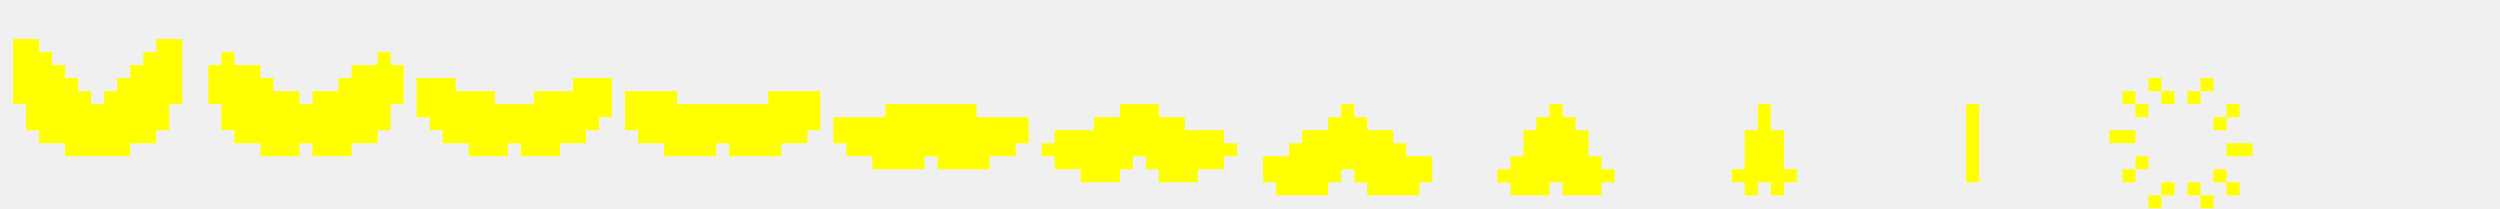
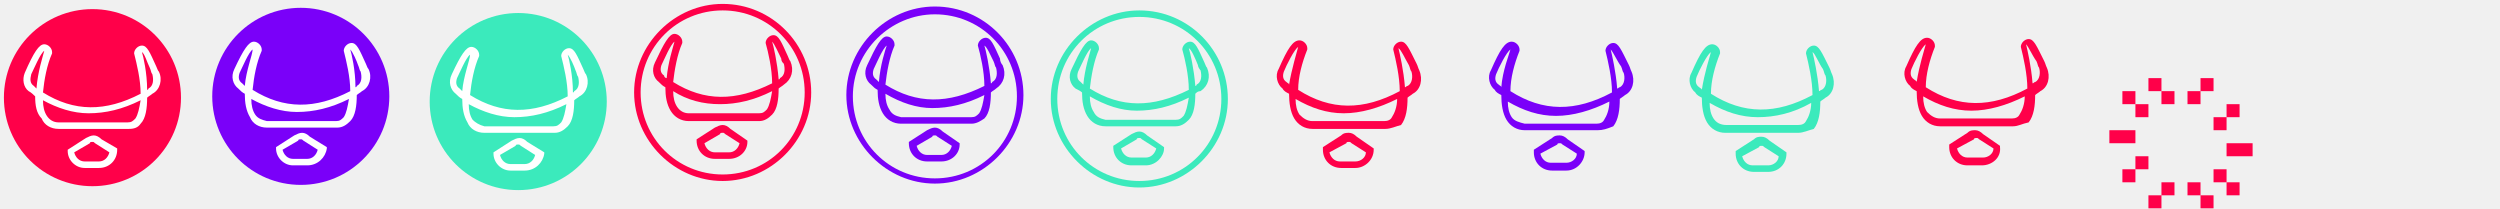
- <svg xmlns="http://www.w3.org/2000/svg" width="192" height="16" viewBox="0 0 192 16" fill="none">
-   <path d="M97 12V14H98V15H102V14H103V13H104V14H105V15H109V14H110V12H108V11H107V10H105V9H104V8H103V9H102V10H100V11H99V12H97Z" fill="#FFFF00" />
-   <path d="M115 13V14H116V15H119V14H120V15H123V14H124V13H123V12H122V10H121V9H120V8H119V9H118V10H117V12H116V13H115Z" fill="#FFFF00" />
-   <path d="M133 13V14H134V15H135V14H136V15H137V14H138V13H137V10H136V8H135V10H134V13H133Z" fill="#FFFF00" />
-   <path d="M152 8H151V14H152V8Z" fill="#FFFF00" />
-   <path d="M3 3H1V8H2V10H3V11H5V12H10V11H12V10H13V8H14V3H12V4H11V5H10V6H9V7H8V8H7V7H6V6H5V5H4V4H3V3Z" fill="#FFFF00" />
-   <path d="M17 5H16V8H17V10H18V11H20V12H23V11H24V12H27V11H29V10H30V8H31V5H30V4H29V5H27V6H26V7H24V8H23V7H21V6H20V5H18V4H17V5Z" fill="#FFFF00" />
-   <path d="M32 6V9H33V10H34V11H36V12H39V11H40V12H43V11H45V10H46V9H47V6H44V7H41V8H38V7H35V6H32Z" fill="#FFFF00" />
-   <path d="M52 7H48V10H49V11H51V12H55V11H56V12H60V11H62V10H63V7H59V8H52V7Z" fill="#FFFF00" />
-   <path d="M68 9H64V11H65V12H67V13H71V12H72V13H76V12H78V11H79V9H75V8H68V9Z" fill="#FFFF00" />
-   <path d="M81 11H80V12H81V13H83V14H86V13H87V12H88V13H89V14H92V13H94V12H95V11H94V10H91V9H89V8H86V9H84V10H81V11Z" fill="#FFFF00" />
-   <path d="M173 11H171V12H173V11Z" fill="#FFFF00" />
-   <path d="M164 10H162V11H164V10Z" fill="#FFFF00" />
-   <path d="M163 8V7H164V8H165V9H164V8H163Z" fill="#FFFF00" />
-   <path d="M168 15V14H169V15H170V16H169V15H168Z" fill="#FFFF00" />
-   <path d="M168 8V7H169V6H170V7H169V8H168Z" fill="#FFFF00" />
-   <path d="M163 14V13H164V12H165V13H164V14H163Z" fill="#FFFF00" />
-   <path d="M165 16V15H166V14H167V15H166V16H165Z" fill="#FFFF00" />
-   <path d="M170 10V9H171V8H172V9H171V10H170Z" fill="#FFFF00" />
-   <path d="M165 7V6H166V7H167V8H166V7H165Z" fill="#FFFF00" />
-   <path d="M170 14V13H171V14H172V15H171V14H170Z" fill="#FFFF00" />
+ <svg xmlns="http://www.w3.org/2000/svg" version="1.1" id="Calque_1" x="0px" y="0px" viewBox="0 0 192 16" style="enable-background:new 0 0 192 16;" xml:space="preserve">
+   <style type="text/css">
+ 	.st0{display:none;fill:#FFFF00;}
+ 	.st1{fill:#FF0049;}
+ 	.st2{fill:#FFFFFF;}
+ 	.st3{fill:#7A00F9;}
+ 	.st4{fill:#3BEABC;}
+ </style>
+   <path class="st0" d="M97,12v2h1v1h4v-1h1v-1h1v1h1v1h4v-1h1v-2h-2v-1h-1v-1h-2V9h-1V8h-1v1h-1v1h-2v1h-1v1H97z" />
+   <path class="st0" d="M115,13v1h1v1h3v-1h1v1h3v-1h1v-1h-1v-1h-1v-2h-1V9h-1V8h-1v1h-1v1h-1v2h-1v1H115z" />
+   <path class="st0" d="M133,13v1h1v1h1v-1h1v1h1v-1h1v-1h-1v-3h-1V8h-1v2h-1v3H133z" />
+   <path class="st0" d="M152,8h-1v6h1V8z" />
+   <path class="st0" d="M3,3H1v5h1v2h1v1h2v1h5v-1h2v-1h1V8h1V3h-2v1h-1v1h-1v1H9v1H8v1H7V7H6V6H5V5H4V4H3V3z" />
+   <path class="st0" d="M17,5h-1v3h1v2h1v1h2v1h3v-1h1v1h3v-1h2v-1h1V8h1V5h-1V4h-1v1h-2v1h-1v1h-2v1h-1V7h-2V6h-1V5h-2V4h-1V5z" />
+   <path class="st0" d="M32,6v3h1v1h1v1h2v1h3v-1h1v1h3v-1h2v-1h1V9h1V6h-3v1h-3v1h-3V7h-3V6H32z" />
+   <path class="st0" d="M52,7h-4v3h1v1h2v1h4v-1h1v1h4v-1h2v-1h1V7h-4v1h-7V7z" />
+   <path class="st0" d="M68,9h-4v2h1v1h2v1h4v-1h1v1h4v-1h2v-1h1V9h-4V8h-7V9z" />
+   <path class="st0" d="M81,11h-1v1h1v1h2v1h3v-1h1v-1h1v1h1v1h3v-1h2v-1h1v-1h-1v-1h-3V9h-2V8h-3v1h-2v1h-3V11z" />
+   <path class="st1" d="M173,11h-2v1h2V11z" />
+   <path class="st1" d="M164,10h-2v1h2V10z" />
+   <path class="st1" d="M163,8V7h1v1h1v1h-1V8H163z" />
+   <path class="st1" d="M168,15v-1h1v1h1v1h-1v-1H168z" />
+   <path class="st1" d="M168,8V7h1V6h1v1h-1v1H168z" />
+   <path class="st1" d="M163,14v-1h1v-1h1v1h-1v1H163z" />
+   <path class="st1" d="M165,16v-1h1v-1h1v1h-1v1H165z" />
+   <path class="st1" d="M170,10V9h1V8h1v1h-1v1H170z" />
+   <path class="st1" d="M165,7V6h1v1h1v1h-1V7H165z" />
+   <path class="st1" d="M170,14v-1h1v1h1v1h-1v-1H170z" />
+   <g>
+     <g id="Avatar_00000135661716230293303640000005838447866989661874_">
+ 	</g>
+     <g id="Moodboard_00000034058026597393455860000000305899018910287497_">
+ 	</g>
+     <g id="Logos_00000132795391632235171470000007667959199770338718_">
+       <circle class="st1" cx="7.1" cy="7.5" r="6.8" />
+       <g>
+         <g>
+           <path class="st2" d="M9.9,9.9C9.9,9.9,9.8,9.9,9.9,9.9H4.5c-0.6,0-1.1-0.3-1.3-0.8C2.8,8.7,2.7,8.1,2.7,7.4      C2.6,7.3,2.4,7.1,2.2,7C1.8,6.7,1.7,6.1,1.9,5.6v0C2.6,4,3,3.4,3.4,3.4C3.7,3.4,4,3.7,4,4v0.1l0,0c-0.4,0.9-0.6,2-0.7,3      c2.4,1.5,4.8,1.5,7.5,0.1c0-1.1-0.3-2.3-0.5-3.1l0,0v0c0-0.3,0.3-0.6,0.6-0.6c0.4,0,0.6,0.5,1.1,1.6c0.1,0.2,0.1,0.3,0.2,0.4      c0.3,0.6,0.1,1.4-0.5,1.7l0,0c-0.1,0.1-0.3,0.2-0.4,0.3c0,0.8-0.1,1.6-0.5,2C10.6,9.8,10.3,9.9,9.9,9.9z M4.5,9.4h5.3      c0.3,0,0.4-0.1,0.6-0.3c0.2-0.3,0.3-0.8,0.4-1.4c-1.4,0.7-2.7,1-4,1c-1.2,0-2.4-0.4-3.5-1c0,0.5,0.1,0.9,0.3,1.2      C3.8,9.2,4.1,9.4,4.5,9.4z M10.9,4c0.1,0.3,0.4,1.6,0.4,2.9c0.1,0,0.1-0.1,0.1-0.1l0,0c0.4-0.2,0.4-0.7,0.3-1.1      c-0.1-0.1-0.1-0.3-0.2-0.5C11.3,4.8,11.1,4.1,10.9,4C10.9,4,10.9,4,10.9,4z M3.4,3.9c-0.3,0.2-0.8,1.4-1,1.8v0      C2.3,6.1,2.3,6.4,2.6,6.6c0.1,0.1,0.1,0.1,0.2,0.2C2.9,5.5,3.3,4.3,3.4,3.9C3.5,4,3.4,4,3.4,3.9z M3.5,3.9L3.5,3.9z" />
+         </g>
+         <g>
+           <path class="st2" d="M7.6,12.9H6.5c-0.7,0-1.3-0.6-1.3-1.3v-0.1l1.4-0.9c0.2-0.1,0.4-0.2,0.6-0.2c0.2,0,0.4,0.1,0.6,0.3L9,11.4      v0.1C9,12.3,8.4,12.9,7.6,12.9z M5.7,11.7c0.1,0.4,0.4,0.7,0.8,0.7h1.1c0.4,0,0.7-0.3,0.8-0.7l-1.1-0.7l0,0      c-0.1-0.1-0.1-0.1-0.2-0.1c-0.1,0-0.2,0-0.2,0.1l0,0L5.7,11.7z" />
+         </g>
+       </g>
+     </g>
+     <g id="Couleurs_x2B_Typo_00000054234248384367804630000012155430374086238604_">
+ 	</g>
+   </g>
+   <g>
+     <g id="Avatar_00000024719504978145945340000002167203926863197836_">
+ 	</g>
+     <g id="Moodboard_00000052090522060932241440000014866771640697467048_">
+ 	</g>
+     <g id="Logos_00000031901561004151541840000017832957316834406545_">
+       <circle class="st3" cx="23.1" cy="7.4" r="6.8" />
+       <g>
+         <g>
+           <path class="st2" d="M25.9,9.8C25.9,9.8,25.9,9.8,25.9,9.8h-5.4c-0.6,0-1.1-0.3-1.3-0.8c-0.3-0.5-0.4-1.1-0.4-1.8      c-0.2-0.1-0.3-0.2-0.5-0.4c-0.4-0.3-0.6-0.9-0.3-1.5v0c0.7-1.5,1.1-2.1,1.5-2.1c0.3,0,0.6,0.3,0.6,0.6v0.1l0,0      c-0.4,0.9-0.6,2-0.7,3c2.4,1.5,4.8,1.5,7.5,0.1c0-1.1-0.3-2.3-0.5-3.1l0,0v0c0-0.3,0.3-0.6,0.6-0.6c0.4,0,0.6,0.5,1.1,1.6      c0.1,0.2,0.1,0.3,0.2,0.4c0.3,0.6,0.1,1.4-0.5,1.7l0,0c-0.1,0.1-0.3,0.2-0.4,0.3c0,0.8-0.1,1.6-0.5,2      C26.6,9.6,26.3,9.8,25.9,9.8z M20.5,9.3h5.3c0.3,0,0.4-0.1,0.6-0.3c0.2-0.3,0.3-0.8,0.4-1.4c-1.4,0.7-2.7,1-4,1      c-1.2,0-2.4-0.4-3.5-1c0,0.5,0.1,0.9,0.3,1.2C19.8,9.1,20.1,9.2,20.5,9.3z M26.9,3.8c0.1,0.3,0.4,1.6,0.4,2.9      c0.1,0,0.1-0.1,0.1-0.1l0,0c0.4-0.2,0.4-0.7,0.3-1.1c-0.1-0.1-0.1-0.3-0.2-0.5C27.4,4.7,27.1,4,26.9,3.8      C26.9,3.8,26.9,3.8,26.9,3.8z M19.4,3.8c-0.3,0.2-0.8,1.4-1,1.8v0c-0.1,0.3-0.1,0.6,0.2,0.8c0.1,0.1,0.1,0.1,0.2,0.2      C18.9,5.4,19.4,4.2,19.4,3.8C19.5,3.8,19.5,3.8,19.4,3.8z M19.5,3.8L19.5,3.8z" />
+         </g>
+         <g>
+           <path class="st2" d="M23.6,12.7h-1.1c-0.7,0-1.3-0.6-1.3-1.3v-0.1l1.4-0.9c0.2-0.1,0.4-0.2,0.6-0.2c0.2,0,0.4,0.1,0.6,0.3      l1.3,0.8v0.1C25,12.1,24.4,12.7,23.6,12.7z M21.7,11.5c0.1,0.4,0.4,0.7,0.8,0.7h1.1c0.4,0,0.7-0.3,0.8-0.7l-1.1-0.7l0,0      c-0.1-0.1-0.1-0.1-0.2-0.1c-0.1,0-0.2,0-0.2,0.1l0,0L21.7,11.5z" />
+         </g>
+       </g>
+     </g>
+     <g id="Couleurs_x2B_Typo_00000142156074424163042670000006548363632982285214_">
+ 	</g>
+   </g>
+   <g>
+     <g id="Avatar_00000053532155955167078180000002658252699137071779_">
+ 	</g>
+     <g id="Moodboard_00000072277208025595512230000014150961451970524838_">
+ 	</g>
+     <g id="Logos_00000129194028128719343240000001959566521581442971_">
+       <circle class="st4" cx="39.8" cy="7.8" r="6.8" />
+       <g>
+         <g>
+           <path class="st2" d="M42.6,10.2C42.6,10.2,42.6,10.2,42.6,10.2h-5.4c-0.6,0-1.1-0.3-1.3-0.8c-0.3-0.5-0.4-1.1-0.4-1.8      c-0.2-0.1-0.3-0.2-0.5-0.4c-0.4-0.3-0.6-0.9-0.3-1.5v0c0.7-1.5,1.1-2.1,1.5-2.1c0.3,0,0.6,0.3,0.6,0.6v0.1l0,0      c-0.4,0.9-0.6,2-0.7,3c2.4,1.5,4.8,1.5,7.5,0.1c0-1.1-0.3-2.3-0.5-3.1l0,0v0c0-0.3,0.3-0.6,0.6-0.6c0.4,0,0.6,0.5,1.1,1.6      c0.1,0.2,0.1,0.3,0.2,0.4c0.3,0.6,0.1,1.4-0.5,1.7l0,0c-0.1,0.1-0.3,0.2-0.4,0.3c0,0.8-0.1,1.6-0.5,2C43.3,10,43,10.2,42.6,10.2      z M37.2,9.7h5.3c0.3,0,0.4-0.1,0.6-0.3c0.2-0.3,0.3-0.8,0.4-1.4c-1.4,0.7-2.7,1-4,1c-1.2,0-2.4-0.4-3.5-1c0,0.5,0.1,0.9,0.3,1.2      C36.5,9.4,36.8,9.6,37.2,9.7z M43.6,4.2C43.7,4.5,44,5.8,44,7.1c0.1,0,0.1-0.1,0.1-0.1l0,0c0.4-0.2,0.4-0.7,0.3-1.1      c-0.1-0.1-0.1-0.3-0.2-0.5C44.1,5.1,43.8,4.4,43.6,4.2C43.6,4.2,43.6,4.2,43.6,4.2z M36.1,4.2c-0.3,0.2-0.8,1.4-1,1.8v0      c-0.1,0.3-0.1,0.6,0.2,0.8c0.1,0.1,0.1,0.1,0.2,0.2C35.6,5.8,36.1,4.6,36.1,4.2C36.2,4.2,36.2,4.2,36.1,4.2z M36.2,4.2L36.2,4.2      z" />
+         </g>
+         <g>
+           <path class="st2" d="M40.3,13.1h-1.1c-0.7,0-1.3-0.6-1.3-1.3v-0.1l1.4-0.9c0.2-0.1,0.4-0.2,0.6-0.2c0.2,0,0.4,0.1,0.6,0.3      l1.3,0.8v0.1C41.7,12.5,41.1,13.1,40.3,13.1z M38.4,11.9c0.1,0.4,0.4,0.7,0.8,0.7h1.1c0.4,0,0.7-0.3,0.8-0.7l-1.1-0.7l0,0      c-0.1-0.1-0.1-0.1-0.2-0.1c-0.1,0-0.2,0-0.2,0.1l0,0L38.4,11.9z" />
+         </g>
+       </g>
+     </g>
+     <g id="Couleurs_x2B_Typo_00000031907238259988117050000014640767214419610039_">
+ 	</g>
+   </g>
+   <g>
+     <g id="Avatar_00000029023013353833110020000015973450689326801582_">
+ 	</g>
+     <g id="Moodboard_00000084530754060523030950000001253761238620947610_">
+ 	</g>
+     <g id="Logos_00000144316880544213320670000008964710036549700011_">
+       <path class="st4" d="M87.5,1.3c3.5,0,6.3,2.8,6.3,6.3s-2.8,6.3-6.3,6.3s-6.3-2.8-6.3-6.3S84,1.3,87.5,1.3 M87.5,0.8    c-3.7,0-6.8,3.1-6.8,6.8s3.1,6.8,6.8,6.8s6.8-3.1,6.8-6.8S91.3,0.8,87.5,0.8L87.5,0.8z" />
+       <g>
+         <g>
+           <path class="st4" d="M90.3,9.7C90.3,9.7,90.3,9.7,90.3,9.7h-5.4c-0.6,0-1.1-0.3-1.4-0.8c-0.3-0.5-0.4-1.1-0.4-1.8      C83,7,82.8,6.9,82.6,6.8c-0.4-0.3-0.6-0.9-0.3-1.5v0c0.7-1.5,1.1-2.2,1.5-2.2c0.3,0,0.6,0.3,0.6,0.6v0.1l0,0      c-0.4,0.9-0.6,2.1-0.7,3c2.4,1.5,4.8,1.5,7.6,0.1c0-1.1-0.3-2.4-0.5-3.1l0,0v0c0-0.3,0.3-0.6,0.6-0.6c0.4,0,0.6,0.5,1.1,1.6      c0.1,0.2,0.1,0.3,0.2,0.4c0.3,0.7,0.1,1.4-0.5,1.8l0,0C92,7,91.9,7.1,91.8,7.2c0,0.8-0.1,1.6-0.5,2C91,9.5,90.7,9.7,90.3,9.7z       M84.9,9.2h5.4c0.3,0,0.4-0.1,0.6-0.3c0.2-0.3,0.3-0.8,0.4-1.4c-1.4,0.7-2.7,1-4,1c-1.2,0-2.4-0.4-3.6-1.1      c0,0.5,0.1,0.9,0.3,1.2C84.2,9,84.5,9.1,84.9,9.2z M91.3,3.7c0.1,0.3,0.4,1.6,0.5,2.9c0.1,0,0.1-0.1,0.1-0.1l0,0      c0.4-0.2,0.4-0.7,0.3-1.1C92.1,5.3,92,5.1,92,5C91.8,4.5,91.5,3.8,91.3,3.7C91.3,3.7,91.3,3.7,91.3,3.7z M83.8,3.7      c-0.3,0.2-0.8,1.4-1,1.8v0c-0.1,0.3-0.1,0.6,0.2,0.8c0.1,0.1,0.1,0.1,0.2,0.2C83.3,5.3,83.7,4.1,83.8,3.7      C83.8,3.7,83.8,3.7,83.8,3.7z M83.8,3.7L83.8,3.7z" />
+         </g>
+         <g>
+           <path class="st4" d="M88,12.7h-1.1c-0.8,0-1.4-0.6-1.4-1.4v-0.1l1.4-0.9c0.2-0.1,0.4-0.2,0.6-0.2c0.2,0,0.4,0.1,0.6,0.3l1.3,0.9      v0.1C89.4,12,88.8,12.7,88,12.7z M86.1,11.4c0.1,0.4,0.4,0.7,0.8,0.7H88c0.4,0,0.7-0.3,0.8-0.7l-1.1-0.7l0,0      c-0.1-0.1-0.1-0.1-0.2-0.1s-0.2,0-0.2,0.1l0,0L86.1,11.4z" />
+         </g>
+       </g>
+     </g>
+     <g id="Couleurs_x2B_Typo_00000072997397377562572050000000902755593246123706_">
+ 	</g>
+   </g>
+   <g>
+     <g id="Avatar_00000027576776159434904140000010076376723917896889_">
+ 	</g>
+     <g id="Moodboard_00000127002930655123117520000005003511512708063151_">
+ 	</g>
+     <g id="Logos_00000023977338556077109400000002174026943252002697_">
+       <path class="st3" d="M71.8,1.1c3.5,0,6.3,2.8,6.3,6.3s-2.8,6.3-6.3,6.3s-6.3-2.8-6.3-6.3S68.4,1.1,71.8,1.1 M71.8,0.5    c-3.7,0-6.8,3.1-6.8,6.8s3.1,6.8,6.8,6.8s6.8-3.1,6.8-6.8S75.6,0.5,71.8,0.5L71.8,0.5z" />
+       <g>
+         <g>
+           <path class="st3" d="M74.6,9.5C74.6,9.5,74.6,9.5,74.6,9.5h-5.4c-0.6,0-1.1-0.3-1.4-0.8c-0.3-0.5-0.4-1.1-0.4-1.8      c-0.2-0.1-0.3-0.2-0.5-0.4c-0.4-0.3-0.6-0.9-0.3-1.5v0c0.7-1.5,1.1-2.2,1.5-2.2c0.3,0,0.6,0.3,0.6,0.6v0.1l0,0      c-0.4,0.9-0.6,2.1-0.7,3c2.4,1.5,4.8,1.5,7.6,0.1c0-1.1-0.3-2.4-0.5-3.1l0,0v0c0-0.3,0.3-0.6,0.6-0.6c0.4,0,0.6,0.5,1.1,1.6      C76.8,4.7,76.9,4.9,77,5c0.3,0.7,0.1,1.4-0.5,1.8l0,0c-0.1,0.1-0.3,0.2-0.4,0.3c0,0.8-0.1,1.6-0.5,2C75.3,9.3,75,9.5,74.6,9.5z       M69.2,9h5.4c0.3,0,0.4-0.1,0.6-0.3c0.2-0.3,0.3-0.8,0.4-1.4c-1.4,0.7-2.7,1-4,1c-1.2,0-2.4-0.4-3.6-1.1c0,0.5,0.1,0.9,0.3,1.2      C68.5,8.8,68.8,8.9,69.2,9z M75.6,3.5c0.1,0.3,0.4,1.6,0.5,2.9c0.1,0,0.1-0.1,0.1-0.1l0,0c0.4-0.2,0.4-0.7,0.3-1.1      c-0.1-0.1-0.1-0.3-0.2-0.5C76.1,4.3,75.8,3.6,75.6,3.5C75.6,3.5,75.6,3.5,75.6,3.5z M68.1,3.5c-0.3,0.2-0.8,1.4-1,1.8v0      C67,5.6,67,5.9,67.3,6.1c0.1,0.1,0.1,0.1,0.2,0.2C67.6,5,68,3.8,68.1,3.5C68.1,3.5,68.1,3.5,68.1,3.5z M68.1,3.4L68.1,3.4z" />
+         </g>
+         <g>
+           <path class="st3" d="M72.3,12.4h-1.1c-0.8,0-1.4-0.6-1.4-1.4v-0.1l1.4-0.9c0.2-0.1,0.4-0.2,0.6-0.2c0.2,0,0.4,0.1,0.6,0.3      l1.3,0.9v0.1C73.7,11.8,73.1,12.4,72.3,12.4z M70.4,11.2c0.1,0.4,0.4,0.7,0.8,0.7h1.1c0.4,0,0.7-0.3,0.8-0.7l-1.1-0.7l0,0      c-0.1-0.1-0.1-0.1-0.2-0.1s-0.2,0-0.2,0.1l0,0L70.4,11.2z" />
+         </g>
+       </g>
+     </g>
+     <g id="Couleurs_x2B_Typo_00000147912154443491828140000009215541513512337591_">
+ 	</g>
+   </g>
+   <g>
+     <g id="Avatar_00000083072122612853486500000016007697427968433839_">
+ 	</g>
+     <g id="Moodboard_00000153691320603391027320000003637916077488198581_">
+ 	</g>
+     <g id="Logos_00000052085952691829447120000005468232654608553879_">
+       <path class="st1" d="M55.5,0.8c3.5,0,6.3,2.8,6.3,6.3s-2.8,6.3-6.3,6.3s-6.3-2.8-6.3-6.3S52,0.8,55.5,0.8 M55.5,0.3    c-3.7,0-6.8,3.1-6.8,6.8s3.1,6.8,6.8,6.8s6.8-3.1,6.8-6.8S59.3,0.3,55.5,0.3L55.5,0.3z" />
+       <g>
+         <g>
+           <path class="st1" d="M58.3,9.3C58.3,9.3,58.3,9.3,58.3,9.3h-5.4c-0.6,0-1.1-0.3-1.4-0.8c-0.3-0.5-0.4-1.1-0.4-1.8      c-0.2-0.1-0.3-0.2-0.5-0.4C50.2,6,50,5.4,50.3,4.8v0c0.7-1.5,1.1-2.2,1.5-2.2c0.3,0,0.6,0.3,0.6,0.6v0.1l0,0      c-0.4,0.9-0.6,2.1-0.7,3c2.4,1.5,4.8,1.5,7.6,0.1c0-1.1-0.3-2.4-0.5-3.1l0,0v0c0-0.3,0.3-0.6,0.6-0.6c0.4,0,0.6,0.5,1.1,1.6      c0.1,0.2,0.1,0.3,0.2,0.4c0.3,0.7,0.1,1.4-0.5,1.8l0,0c-0.1,0.1-0.3,0.2-0.4,0.3c0,0.8-0.1,1.6-0.5,2C59,9.1,58.7,9.3,58.3,9.3z       M52.9,8.7h5.4c0.3,0,0.4-0.1,0.6-0.3c0.2-0.3,0.3-0.8,0.4-1.4c-1.4,0.7-2.7,1-4,1C54,8,52.8,7.7,51.7,7c0,0.5,0.1,0.9,0.3,1.2      C52.2,8.5,52.5,8.7,52.9,8.7z M59.3,3.2c0.1,0.3,0.4,1.6,0.5,2.9c0.1,0,0.1-0.1,0.1-0.1l0,0c0.4-0.2,0.4-0.7,0.3-1.1      C60.1,4.8,60,4.7,60,4.5C59.8,4.1,59.5,3.4,59.3,3.2C59.3,3.2,59.3,3.2,59.3,3.2z M51.8,3.2c-0.3,0.2-0.8,1.4-1,1.8v0      c-0.1,0.3-0.1,0.6,0.2,0.8C51,5.9,51.1,6,51.2,6C51.3,4.8,51.7,3.6,51.8,3.2C51.8,3.2,51.8,3.2,51.8,3.2z M51.8,3.2L51.8,3.2z" />
+         </g>
+         <g>
+           <path class="st1" d="M56,12.2h-1.1c-0.8,0-1.4-0.6-1.4-1.4v-0.1l1.4-0.9c0.2-0.1,0.4-0.2,0.6-0.2c0.2,0,0.4,0.1,0.6,0.3l1.3,0.9      v0.1C57.4,11.6,56.8,12.2,56,12.2z M54.1,11c0.1,0.4,0.4,0.7,0.8,0.7H56c0.4,0,0.7-0.3,0.8-0.7l-1.1-0.7l0,0      c-0.1-0.1-0.1-0.1-0.2-0.1c-0.1,0-0.2,0-0.2,0.1l0,0L54.1,11z" />
+         </g>
+       </g>
+     </g>
+     <g id="Couleurs_x2B_Typo_00000076585371787612292900000000566038421946113201_">
+ 	</g>
+   </g>
+   <g>
+     <g id="Avatar_00000163046536108670155030000015257924065951105672_">
+ 	</g>
+     <g id="Moodboard_00000150785465539723130800000013573917676574045112_">
+ 	</g>
+     <g id="Logos_00000181069488031043730820000002443821583884254139_">
+       <g>
+         <g>
+           <path class="st1" d="M154.6,9.7C154.6,9.7,154.6,9.7,154.6,9.7H149c-0.6,0-1.1-0.3-1.4-0.8c-0.3-0.5-0.4-1.2-0.4-1.9      c-0.2-0.1-0.4-0.2-0.5-0.4c-0.4-0.3-0.6-1-0.3-1.5v0c0.7-1.6,1.1-2.2,1.6-2.2c0.3,0,0.6,0.3,0.6,0.6v0.1l0,0      c-0.4,1-0.7,2.1-0.7,3.1c2.5,1.6,5,1.6,7.8,0.1c0-1.1-0.3-2.4-0.5-3.2l0,0v0c0-0.3,0.3-0.6,0.6-0.6c0.4,0,0.6,0.5,1.2,1.7      c0.1,0.2,0.1,0.3,0.2,0.5c0.3,0.7,0.1,1.5-0.5,1.8l0,0c-0.1,0.1-0.3,0.2-0.4,0.3c0,0.8-0.1,1.6-0.5,2.1      C155.3,9.5,155,9.7,154.6,9.7z M149,9.1h5.5c0.3,0,0.5-0.1,0.6-0.3c0.2-0.3,0.4-0.8,0.4-1.4c-1.4,0.7-2.8,1.1-4.1,1.1      c-1.3,0-2.5-0.4-3.7-1.1c0,0.5,0.1,0.9,0.3,1.2C148.3,8.9,148.6,9.1,149,9.1z M155.6,3.4c0.1,0.4,0.4,1.7,0.5,3      c0.1,0,0.1-0.1,0.2-0.1l0,0c0.4-0.2,0.4-0.8,0.3-1.1c-0.1-0.1-0.1-0.3-0.2-0.5C156.1,4.3,155.8,3.6,155.6,3.4      C155.6,3.4,155.6,3.4,155.6,3.4z M147.9,3.4c-0.3,0.2-0.9,1.4-1.1,1.9v0c-0.1,0.3-0.1,0.6,0.2,0.8c0.1,0.1,0.2,0.1,0.2,0.2      C147.4,5,147.8,3.8,147.9,3.4C147.9,3.4,147.9,3.4,147.9,3.4z M147.9,3.4L147.9,3.4z" />
+         </g>
+         <g>
+           <path class="st1" d="M152.2,12.7h-1.1c-0.8,0-1.4-0.6-1.4-1.4v-0.2l1.4-0.9c0.2-0.2,0.4-0.2,0.6-0.2c0.2,0,0.4,0.1,0.6,0.3      l1.3,0.9v0.1C153.7,12.1,153,12.7,152.2,12.7z M150.3,11.4c0.1,0.4,0.4,0.7,0.8,0.7h1.2c0.4,0,0.8-0.3,0.8-0.7l-1.1-0.7l0,0      c-0.1-0.1-0.1-0.1-0.2-0.1c-0.1,0-0.2,0-0.2,0.1l0,0L150.3,11.4z" />
+         </g>
+       </g>
+     </g>
+     <g id="Couleurs_x2B_Typo_00000087375212826406520240000010665398005826123147_">
+ 	</g>
+   </g>
+   <g>
+     <g id="Avatar_00000121273224566046445500000011228977305126701736_">
+ 	</g>
+     <g id="Moodboard_00000117650240383946431580000000002738118825666181_">
+ 	</g>
+     <g id="Logos_00000178195832606000624600000001508686058915392439_">
+       <g>
+         <g>
+           <path class="st4" d="M138.1,10.2C138.1,10.2,138.1,10.2,138.1,10.2h-5.6c-0.6,0-1.1-0.3-1.4-0.8c-0.3-0.5-0.4-1.2-0.4-1.9      c-0.2-0.1-0.4-0.2-0.5-0.4c-0.4-0.3-0.6-1-0.3-1.5v0c0.7-1.6,1.1-2.2,1.6-2.2c0.3,0,0.6,0.3,0.6,0.6v0.1l0,0      c-0.4,1-0.7,2.1-0.7,3.1c2.5,1.6,5,1.6,7.8,0.1c0-1.1-0.3-2.4-0.5-3.2l0,0v0c0-0.3,0.3-0.6,0.6-0.6c0.4,0,0.6,0.5,1.2,1.7      c0.1,0.2,0.1,0.3,0.2,0.5c0.3,0.7,0.1,1.5-0.5,1.8l0,0c-0.1,0.1-0.3,0.2-0.4,0.3c0,0.8-0.1,1.6-0.5,2.1      C138.9,10,138.5,10.2,138.1,10.2z M132.6,9.6h5.5c0.3,0,0.5-0.1,0.6-0.3c0.2-0.3,0.4-0.8,0.4-1.4C137.7,8.7,136.3,9,135,9      c-1.3,0-2.5-0.4-3.7-1.1c0,0.5,0.1,0.9,0.3,1.2C131.8,9.4,132.1,9.6,132.6,9.6z M139.2,4c0.1,0.4,0.4,1.7,0.5,3      c0.1,0,0.1-0.1,0.2-0.1l0,0c0.4-0.2,0.4-0.8,0.3-1.1c-0.1-0.1-0.1-0.3-0.2-0.5C139.7,4.9,139.4,4.1,139.2,4      C139.2,4,139.2,4,139.2,4z M131.4,4c-0.3,0.2-0.9,1.4-1.1,1.9v0c-0.1,0.3-0.1,0.6,0.2,0.8c0.1,0.1,0.2,0.1,0.2,0.2      C130.9,5.6,131.3,4.4,131.4,4C131.5,4,131.5,4,131.4,4z M131.5,3.9L131.5,3.9z" />
+         </g>
+         <g>
+           <path class="st4" d="M135.8,13.2h-1.1c-0.8,0-1.4-0.6-1.4-1.4v-0.2l1.4-0.9c0.2-0.2,0.4-0.2,0.6-0.2c0.2,0,0.4,0.1,0.6,0.3      l1.3,0.9v0.1C137.2,12.6,136.6,13.2,135.8,13.2z M133.8,12c0.1,0.4,0.4,0.7,0.8,0.7h1.2c0.4,0,0.8-0.3,0.8-0.7l-1.1-0.7l0,0      c-0.1-0.1-0.1-0.1-0.2-0.1s-0.2,0-0.2,0.1l0,0L133.8,12z" />
+         </g>
+       </g>
+     </g>
+     <g id="Couleurs_x2B_Typo_00000140706420589553281700000011492375878385694354_">
+ 	</g>
+   </g>
+   <g>
+     <g id="Avatar_00000062185331631953363150000012685745511507708328_">
+ 	</g>
+     <g id="Moodboard_00000047062107657407655510000010664144840598631864_">
+ 	</g>
+     <g id="Logos_00000038387564553153631540000010132208548043057538_">
+       <g>
+         <g>
+           <path class="st3" d="M122.7,10C122.7,10,122.6,10,122.7,10h-5.6c-0.6,0-1.1-0.3-1.4-0.8c-0.3-0.5-0.4-1.2-0.4-1.9      c-0.2-0.1-0.4-0.2-0.5-0.4c-0.4-0.3-0.6-1-0.3-1.5v0c0.7-1.6,1.1-2.2,1.6-2.2c0.3,0,0.6,0.3,0.6,0.6v0.1l0,0      c-0.4,1-0.7,2.1-0.7,3.1c2.5,1.6,5,1.6,7.8,0.1c0-1.1-0.3-2.4-0.5-3.2l0,0v0c0-0.3,0.3-0.6,0.6-0.6c0.4,0,0.6,0.5,1.2,1.7      c0.1,0.2,0.1,0.3,0.2,0.5c0.3,0.7,0.1,1.5-0.5,1.8l0,0c-0.1,0.1-0.3,0.2-0.4,0.3c0,0.8-0.1,1.6-0.5,2.1      C123.4,9.9,123.1,10,122.7,10z M117.1,9.5h5.5c0.3,0,0.5-0.1,0.6-0.3c0.2-0.3,0.4-0.8,0.4-1.4c-1.4,0.7-2.8,1.1-4.1,1.1      c-1.3,0-2.5-0.4-3.7-1.1c0,0.5,0.1,0.9,0.3,1.2C116.3,9.3,116.7,9.4,117.1,9.5z M123.7,3.8c0.1,0.4,0.4,1.7,0.5,3      c0.1,0,0.1-0.1,0.2-0.1l0,0c0.4-0.2,0.4-0.8,0.3-1.1c-0.1-0.1-0.1-0.3-0.2-0.5C124.2,4.7,123.9,4,123.7,3.8      C123.7,3.8,123.7,3.8,123.7,3.8z M116,3.8c-0.3,0.2-0.9,1.4-1.1,1.9v0c-0.1,0.3-0.1,0.6,0.2,0.8c0.1,0.1,0.2,0.1,0.2,0.2      C115.4,5.4,115.9,4.2,116,3.8C116,3.8,116,3.8,116,3.8z M116,3.8L116,3.8z" />
+         </g>
+         <g>
+           <path class="st3" d="M120.3,13.1h-1.1c-0.8,0-1.4-0.6-1.4-1.4v-0.2l1.4-0.9c0.2-0.2,0.4-0.2,0.6-0.2c0.2,0,0.4,0.1,0.6,0.3      l1.3,0.9v0.1C121.7,12.4,121.1,13.1,120.3,13.1z M118.3,11.8c0.1,0.4,0.4,0.7,0.8,0.7h1.2c0.4,0,0.8-0.3,0.8-0.7l-1.1-0.7l0,0      c-0.1-0.1-0.1-0.1-0.2-0.1s-0.2,0-0.2,0.1l0,0L118.3,11.8z" />
+         </g>
+       </g>
+     </g>
+     <g id="Couleurs_x2B_Typo_00000143586220926809577630000015753480669476786327_">
+ 	</g>
+   </g>
+   <g>
+     <g id="Avatar_00000129906527536449737570000009129864296656045998_">
+ 	</g>
+     <g id="Moodboard_00000107555472790965166950000010589719705572275343_">
+ 	</g>
+     <g id="Logos_00000107587578270689246610000016914283132939164044_">
+       <g>
+         <g>
+           <path class="st1" d="M106.4,9.9C106.4,9.9,106.4,9.9,106.4,9.9h-5.6c-0.6,0-1.1-0.3-1.4-0.8C99.1,8.6,99,7.9,99,7.2      c-0.2-0.1-0.4-0.2-0.5-0.4c-0.4-0.3-0.6-1-0.3-1.5v0c0.7-1.6,1.1-2.2,1.6-2.2c0.3,0,0.6,0.3,0.6,0.6v0.1l0,0      c-0.4,1-0.7,2.1-0.7,3.1c2.5,1.6,5,1.6,7.8,0.1c0-1.1-0.3-2.4-0.5-3.2l0,0v0c0-0.3,0.3-0.6,0.6-0.6c0.4,0,0.6,0.5,1.2,1.7      c0.1,0.2,0.1,0.3,0.2,0.5c0.3,0.7,0.1,1.5-0.5,1.8l0,0c-0.1,0.1-0.3,0.2-0.4,0.3c0,0.8-0.1,1.6-0.5,2.1      C107.2,9.7,106.8,9.9,106.4,9.9z M100.8,9.3h5.5c0.3,0,0.5-0.1,0.6-0.3c0.2-0.3,0.4-0.8,0.4-1.4c-1.4,0.7-2.8,1.1-4.1,1.1      c-1.3,0-2.5-0.4-3.7-1.1c0,0.5,0.1,0.9,0.3,1.2C100.1,9.1,100.4,9.3,100.8,9.3z M107.4,3.7c0.1,0.4,0.4,1.7,0.5,3      c0.1,0,0.1-0.1,0.2-0.1l0,0c0.4-0.2,0.4-0.8,0.3-1.1c-0.1-0.1-0.1-0.3-0.2-0.5C107.9,4.5,107.6,3.8,107.4,3.7      C107.4,3.6,107.4,3.7,107.4,3.7z M99.7,3.6c-0.3,0.2-0.9,1.4-1.1,1.9v0c-0.1,0.3-0.1,0.6,0.2,0.8c0.1,0.1,0.2,0.1,0.2,0.2      C99.2,5.3,99.6,4,99.7,3.6C99.7,3.7,99.7,3.6,99.7,3.6z M99.7,3.6L99.7,3.6z" />
+         </g>
+         <g>
+           <path class="st1" d="M104.1,12.9h-1.1c-0.8,0-1.4-0.6-1.4-1.4v-0.2l1.4-0.9c0.2-0.2,0.4-0.2,0.6-0.2c0.2,0,0.4,0.1,0.6,0.3      l1.3,0.9v0.1C105.5,12.3,104.8,12.9,104.1,12.9z M102.1,11.7c0.1,0.4,0.4,0.7,0.8,0.7h1.2c0.4,0,0.8-0.3,0.8-0.7l-1.1-0.7l0,0      c-0.1-0.1-0.1-0.1-0.2-0.1c-0.1,0-0.2,0-0.2,0.1l0,0L102.1,11.7z" />
+         </g>
+       </g>
+     </g>
+     <g id="Couleurs_x2B_Typo_00000106856445933704743550000007207974703722826897_">
+ 	</g>
+   </g>
</svg>
